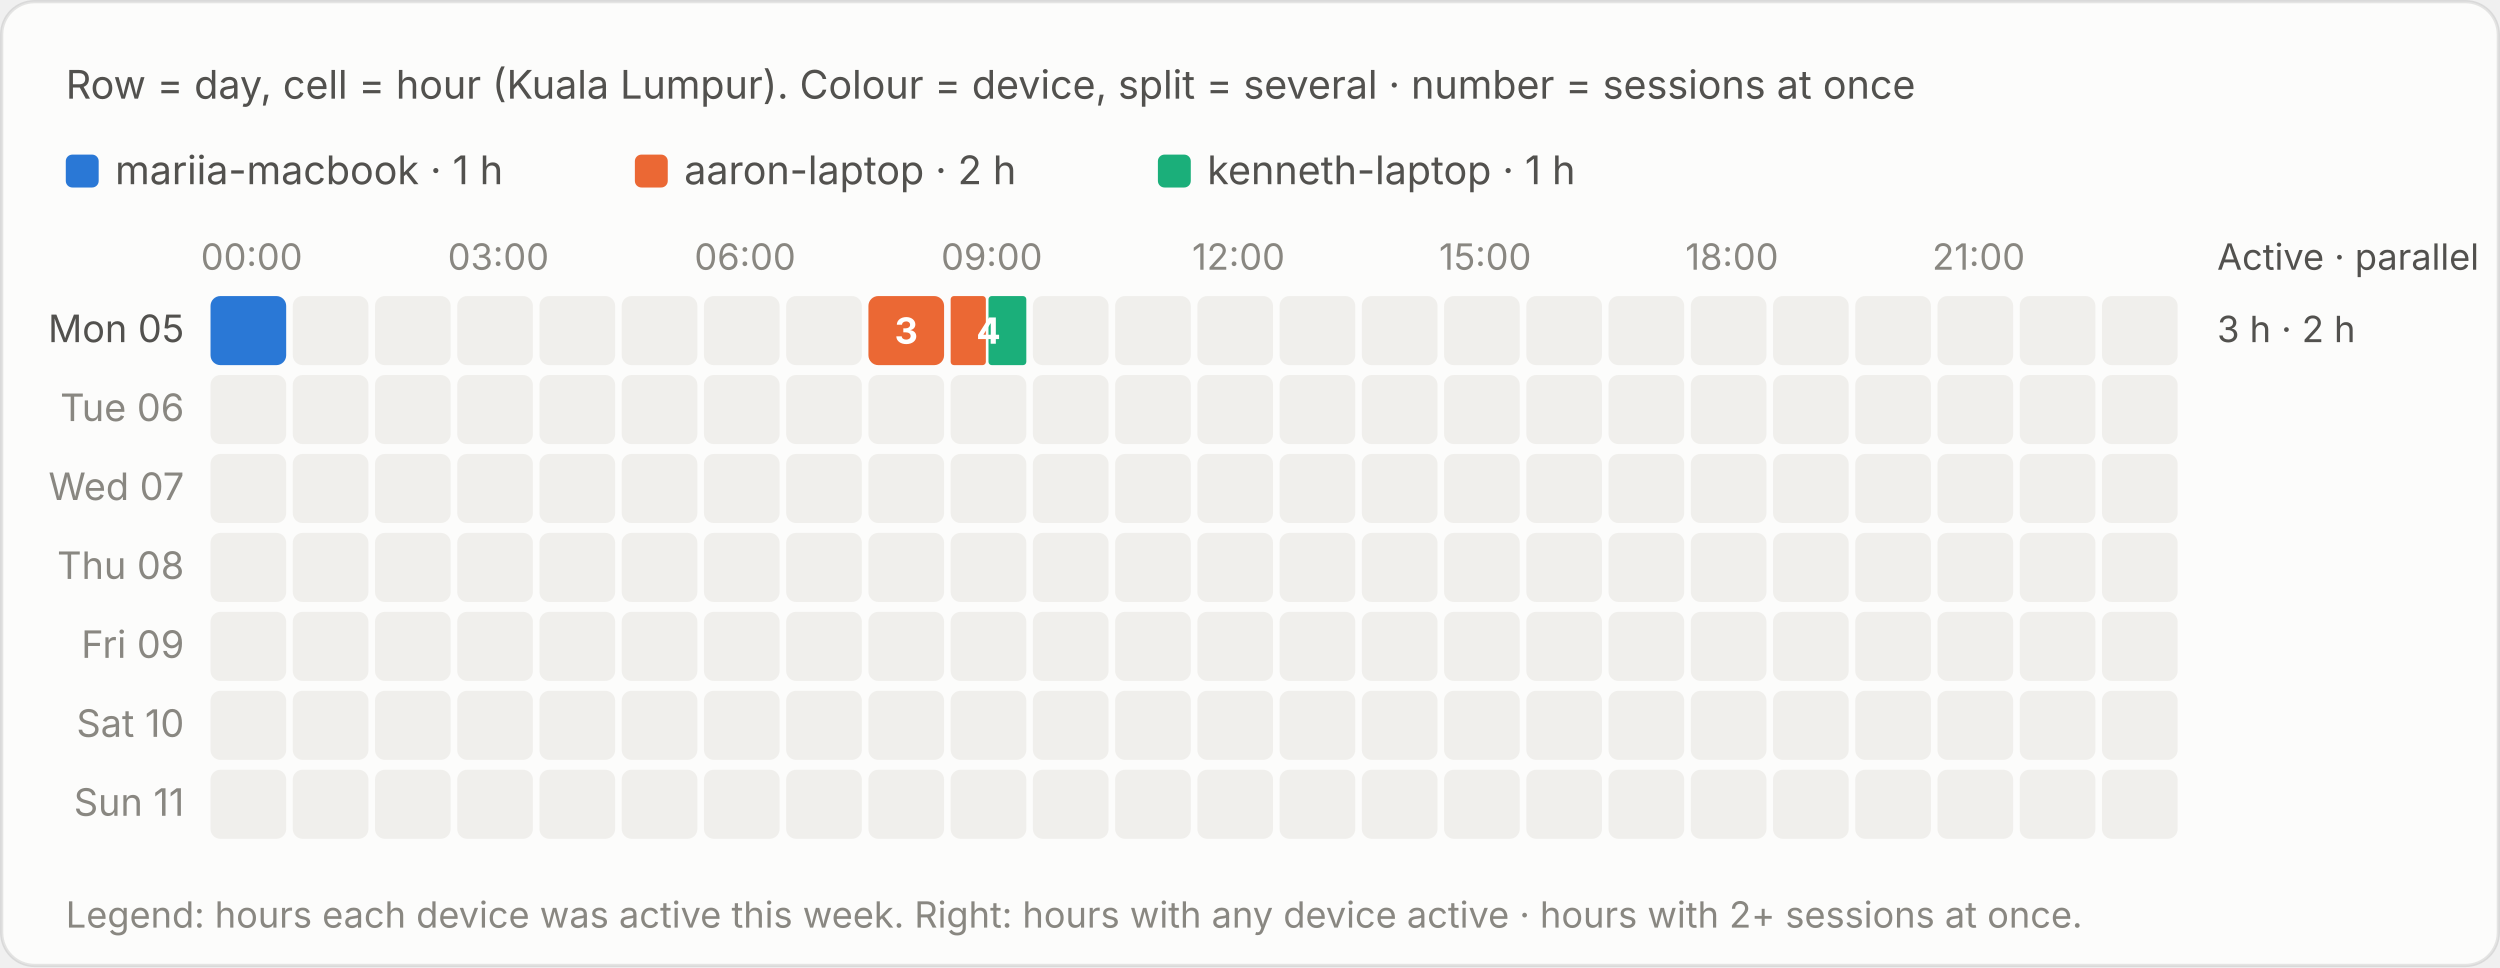
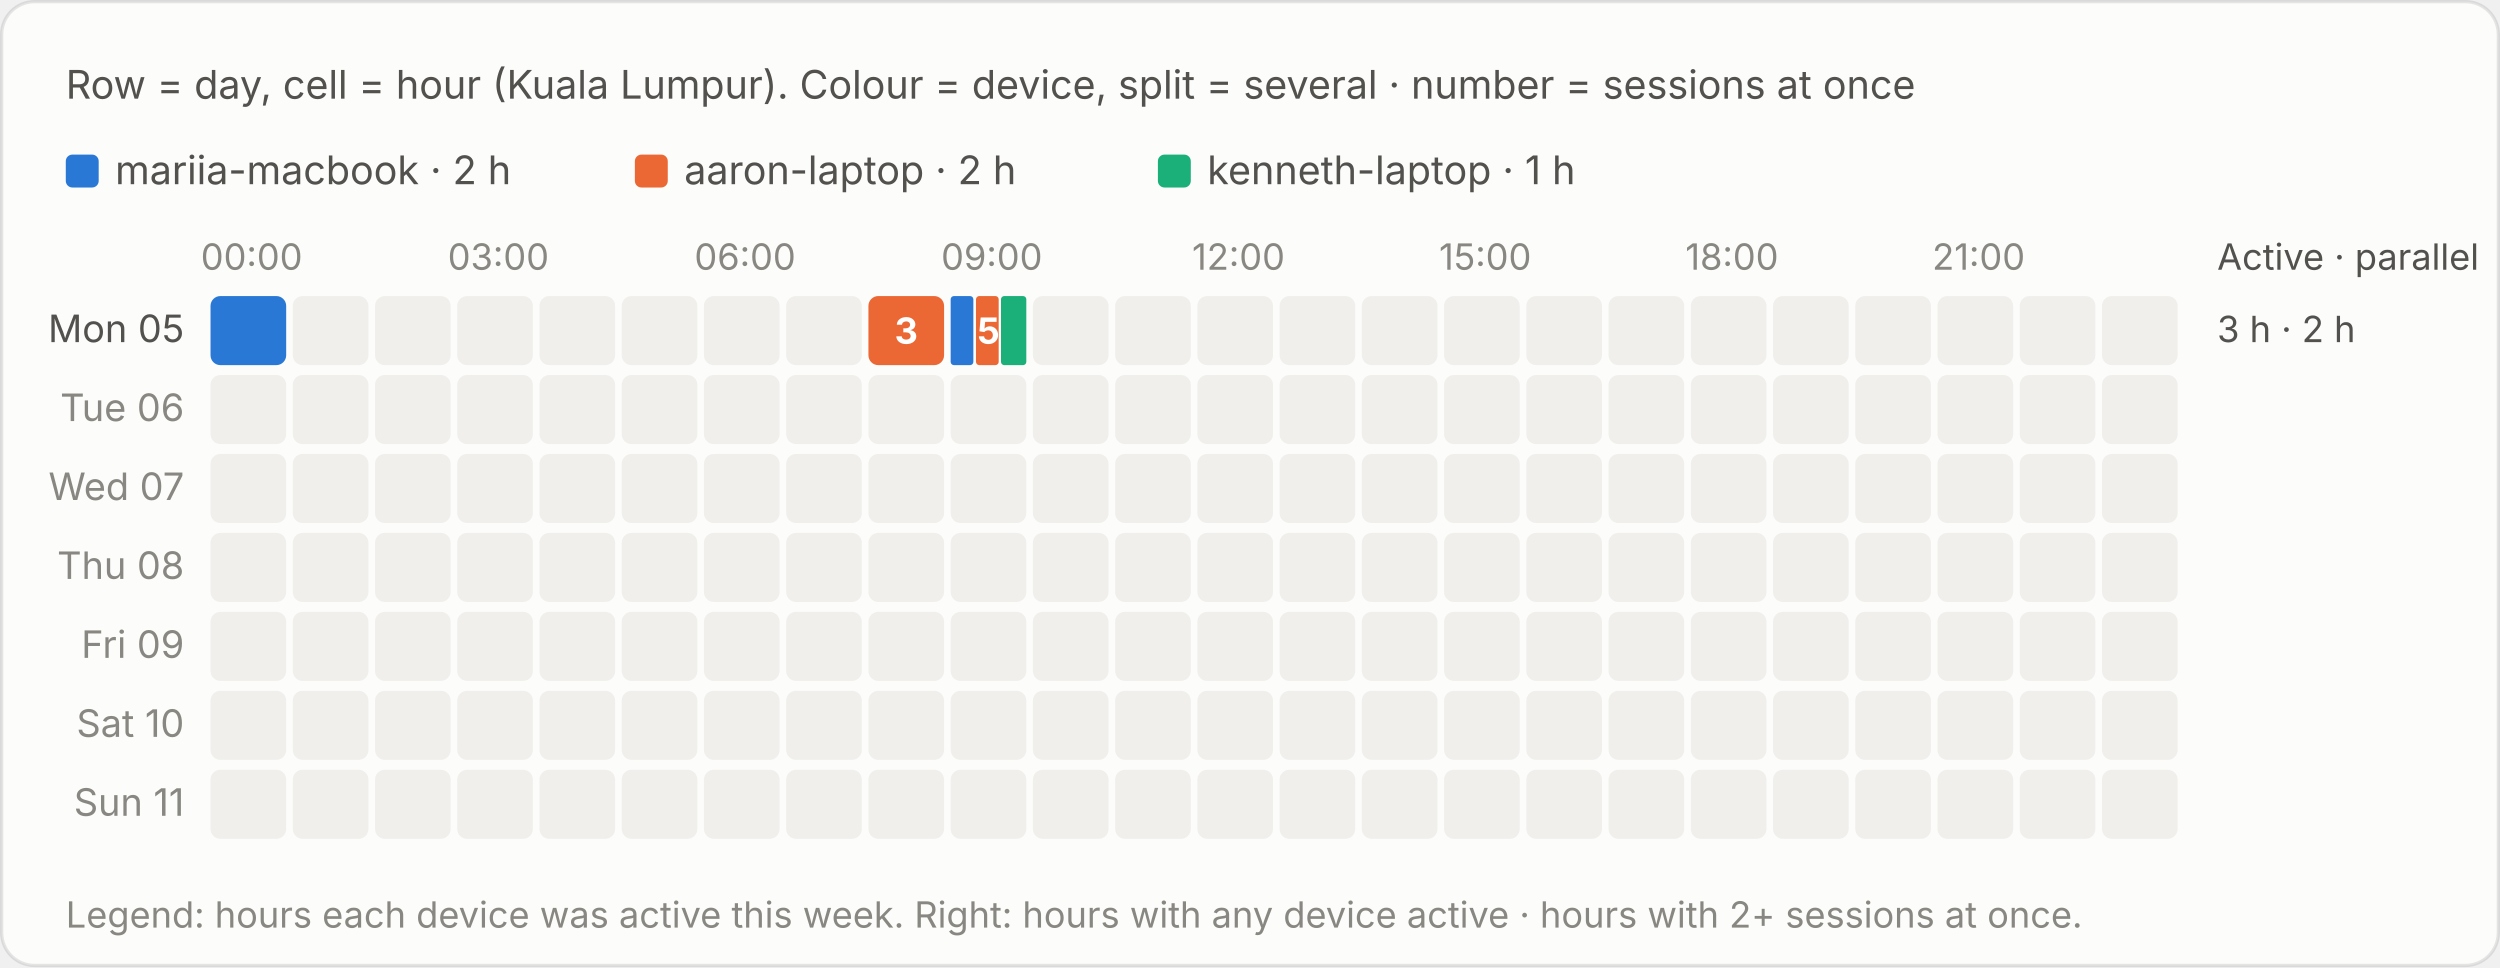
<svg xmlns="http://www.w3.org/2000/svg" viewBox="0 0 760 294" width="760" height="294" role="img" aria-label="Row = day, cell = hour (Kuala Lumpur). Colour = device, split = several · number = sessions at once">
  <style>text{font-family:system-ui,-apple-system,"Segoe UI",sans-serif;font-variant-numeric:tabular-nums}.bg{fill:#fcfcfb;stroke:rgba(11,11,11,.10)}.tp{fill:#0b0b0b}.ts{fill:#52514e}.tm{fill:#898781}.grid{stroke:#e1e0d9;stroke-width:1}.base{stroke:#c3c2b7;stroke-width:1}.so{fill:#b5b3ad}.lo{stroke:#b5b3ad}.qe{fill:#f0efec}.ring{stroke:#fcfcfb}.area{fill-opacity:.1}.s0{fill:#2a78d6}.l0{stroke:#2a78d6}.s1{fill:#eb6834}.l1{stroke:#eb6834}.s2{fill:#1baf7a}.l2{stroke:#1baf7a}.s3{fill:#eda100}.l3{stroke:#eda100}.s4{fill:#e87ba4}.l4{stroke:#e87ba4}.s5{fill:#008300}.l5{stroke:#008300}.s6{fill:#4a3aa7}.l6{stroke:#4a3aa7}.s7{fill:#e34948}.l7{stroke:#e34948}.q0{fill:#cde2fb}.q1{fill:#9ec5f4}.q2{fill:#6da7ec}.q3{fill:#3987e5}.q4{fill:#256abf}.q5{fill:#184f95}.q6{fill:#0d366b}.r0{fill:#f8d4d4}.r1{fill:#ec8f8f}.r2{fill:#c42f2f}.a0{fill:#fbe3e3}.a1{fill:#f5b8b8}.a2{fill:#ec8f8f}.a3{fill:#d65252}.a4{fill:#a82525}.tq0{fill:#0b0b0b}.tq1{fill:#0b0b0b}.tq2{fill:#0b0b0b}.tq3{fill:#ffffff}.tq4{fill:#ffffff}.tq5{fill:#ffffff}.tq6{fill:#ffffff}.tr0{fill:#0b0b0b}.tr1{fill:#0b0b0b}.tr2{fill:#ffffff}.ta0{fill:#0b0b0b}.ta1{fill:#0b0b0b}.ta2{fill:#0b0b0b}.ta3{fill:#ffffff}.ta4{fill:#ffffff}.tw{fill:#ffffff}@media (prefers-color-scheme:dark){.bg{fill:#1a1a19;stroke:rgba(255,255,255,.10)}.tp{fill:#fff}.ts{fill:#c3c2b7}.tm{fill:#898781}.grid{stroke:#2c2c2a}.base{stroke:#383835}.so{fill:#5c5b57}.lo{stroke:#5c5b57}.qe{fill:#262624}.ring{stroke:#1a1a19}.s0{fill:#3987e5}.l0{stroke:#3987e5}.s1{fill:#d95926}.l1{stroke:#d95926}.s2{fill:#199e70}.l2{stroke:#199e70}.s3{fill:#c98500}.l3{stroke:#c98500}.s4{fill:#d55181}.l4{stroke:#d55181}.s5{fill:#008300}.l5{stroke:#008300}.s6{fill:#9085e9}.l6{stroke:#9085e9}.s7{fill:#e66767}.l7{stroke:#e66767}.q0{fill:#16263a}.q1{fill:#123a66}.q2{fill:#184f95}.q3{fill:#256abf}.q4{fill:#3987e5}.q5{fill:#6da7ec}.q6{fill:#b7d3f6}.r0{fill:#4a2023}.r1{fill:#8c2c2f}.r2{fill:#e25555}.a0{fill:#3a1a1c}.a1{fill:#5e2427}.a2{fill:#8c2c2f}.a3{fill:#c43c3f}.a4{fill:#f07070}.tq0{fill:#ffffff}.tq1{fill:#ffffff}.tq2{fill:#ffffff}.tq3{fill:#ffffff}.tq4{fill:#ffffff}.tq5{fill:#0b0b0b}.tq6{fill:#0b0b0b}.tr0{fill:#ffffff}.tr1{fill:#ffffff}.tr2{fill:#ffffff}.ta0{fill:#ffffff}.ta1{fill:#ffffff}.ta2{fill:#ffffff}.ta3{fill:#ffffff}.ta4{fill:#0b0b0b}.tw{fill:#ffffff}}</style>
  <rect class="bg" x=".5" y=".5" width="759" height="293" rx="10" />
  <text class="ts" x="20" y="30" font-size="12">Row = day, cell = hour (Kuala Lumpur). Colour = device, split = several · number = sessions at once</text>
  <g transform="translate(0,-20)">
    <rect class="s0" x="20.0" y="67" width="10" height="10" rx="2" />
-     <text class="ts" x="35.0" y="76" font-size="12">mariia-macbook · 1 h</text>
+     <text class="ts" x="35.0" y="76" font-size="12">mariia-macbook · 2 h</text>
    <rect class="s1" x="193.0" y="67" width="10" height="10" rx="2" />
    <text class="ts" x="208.0" y="76" font-size="12">aaron-laptop · 2 h</text>
    <rect class="s2" x="352.0" y="67" width="10" height="10" rx="2" />
    <text class="ts" x="367.0" y="76" font-size="12">kenneth-laptop · 1 h</text>
    <text class="tm" x="76.5" y="102" font-size="11" text-anchor="middle">00:00</text>
    <text class="tm" x="151.5" y="102" font-size="11" text-anchor="middle">03:00</text>
    <text class="tm" x="226.5" y="102" font-size="11" text-anchor="middle">06:00</text>
    <text class="tm" x="301.5" y="102" font-size="11" text-anchor="middle">09:00</text>
    <text class="tm" x="376.5" y="102" font-size="11" text-anchor="middle">12:00</text>
    <text class="tm" x="451.5" y="102" font-size="11" text-anchor="middle">15:00</text>
    <text class="tm" x="526.5" y="102" font-size="11" text-anchor="middle">18:00</text>
    <text class="tm" x="601.5" y="102" font-size="11" text-anchor="middle">21:00</text>
    <text class="ts" x="674" y="102" font-size="11">Active · parallel</text>
    <text class="ts" x="56" y="124.0" font-size="11.5" text-anchor="end">Mon 05</text>
    <rect class="s0" x="64.0" y="110" width="23.0" height="21" rx="3" />
    <rect x="64.0" y="110" width="23" height="21" fill="transparent" />
    <rect class="qe" x="89.0" y="110" width="23" height="21" rx="3" />
    <rect class="qe" x="114.0" y="110" width="23" height="21" rx="3" />
    <rect class="qe" x="139.0" y="110" width="23" height="21" rx="3" />
    <rect class="qe" x="164.0" y="110" width="23" height="21" rx="3" />
    <rect class="qe" x="189.0" y="110" width="23" height="21" rx="3" />
    <rect class="qe" x="214.0" y="110" width="23" height="21" rx="3" />
    <rect class="qe" x="239.0" y="110" width="23" height="21" rx="3" />
    <rect class="s1" x="264.0" y="110" width="23.0" height="21" rx="3" />
    <rect x="264.0" y="110" width="23" height="21" fill="transparent" />
    <text class="tw" x="275.5" y="124.5" font-size="11" font-weight="700" text-anchor="middle">3</text>
-     <rect class="s1" x="289.0" y="110" width="10.7" height="21" rx="1" />
-     <rect class="s2" x="300.5" y="110" width="11.5" height="21" rx="1" />
+     <rect class="s0" x="289.0" y="110" width="6.9" height="21" rx="1" />
+     <rect class="s1" x="296.7" y="110" width="6.9" height="21" rx="1" />
+     <rect class="s2" x="304.3" y="110" width="7.7" height="21" rx="1" />
    <rect x="289.0" y="110" width="23" height="21" fill="transparent" />
-     <text class="tw" x="300.5" y="124.5" font-size="11" font-weight="700" text-anchor="middle">4</text>
+     <text class="tw" x="300.5" y="124.5" font-size="11" font-weight="700" text-anchor="middle">5</text>
    <rect class="qe" x="314.0" y="110" width="23" height="21" rx="3" />
    <rect class="qe" x="339.0" y="110" width="23" height="21" rx="3" />
    <rect class="qe" x="364.0" y="110" width="23" height="21" rx="3" />
    <rect class="qe" x="389.0" y="110" width="23" height="21" rx="3" />
    <rect class="qe" x="414.0" y="110" width="23" height="21" rx="3" />
    <rect class="qe" x="439.0" y="110" width="23" height="21" rx="3" />
    <rect class="qe" x="464.0" y="110" width="23" height="21" rx="3" />
    <rect class="qe" x="489.0" y="110" width="23" height="21" rx="3" />
    <rect class="qe" x="514.0" y="110" width="23" height="21" rx="3" />
    <rect class="qe" x="539.0" y="110" width="23" height="21" rx="3" />
    <rect class="qe" x="564.0" y="110" width="23" height="21" rx="3" />
    <rect class="qe" x="589.0" y="110" width="23" height="21" rx="3" />
    <rect class="qe" x="614.0" y="110" width="23" height="21" rx="3" />
    <rect class="qe" x="639.0" y="110" width="23" height="21" rx="3" />
    <text class="ts" x="674" y="124.0" font-size="11">3 h · 2 h</text>
    <text class="tm" x="56" y="148.0" font-size="11.5" text-anchor="end">Tue 06</text>
    <rect class="qe" x="64.0" y="134" width="23" height="21" rx="3" />
    <rect class="qe" x="89.0" y="134" width="23" height="21" rx="3" />
    <rect class="qe" x="114.0" y="134" width="23" height="21" rx="3" />
    <rect class="qe" x="139.0" y="134" width="23" height="21" rx="3" />
    <rect class="qe" x="164.0" y="134" width="23" height="21" rx="3" />
    <rect class="qe" x="189.0" y="134" width="23" height="21" rx="3" />
    <rect class="qe" x="214.0" y="134" width="23" height="21" rx="3" />
    <rect class="qe" x="239.0" y="134" width="23" height="21" rx="3" />
    <rect class="qe" x="264.0" y="134" width="23" height="21" rx="3" />
    <rect class="qe" x="289.0" y="134" width="23" height="21" rx="3" />
    <rect class="qe" x="314.0" y="134" width="23" height="21" rx="3" />
    <rect class="qe" x="339.0" y="134" width="23" height="21" rx="3" />
    <rect class="qe" x="364.0" y="134" width="23" height="21" rx="3" />
    <rect class="qe" x="389.0" y="134" width="23" height="21" rx="3" />
    <rect class="qe" x="414.0" y="134" width="23" height="21" rx="3" />
    <rect class="qe" x="439.0" y="134" width="23" height="21" rx="3" />
    <rect class="qe" x="464.0" y="134" width="23" height="21" rx="3" />
    <rect class="qe" x="489.0" y="134" width="23" height="21" rx="3" />
    <rect class="qe" x="514.0" y="134" width="23" height="21" rx="3" />
    <rect class="qe" x="539.0" y="134" width="23" height="21" rx="3" />
    <rect class="qe" x="564.0" y="134" width="23" height="21" rx="3" />
    <rect class="qe" x="589.0" y="134" width="23" height="21" rx="3" />
    <rect class="qe" x="614.0" y="134" width="23" height="21" rx="3" />
    <rect class="qe" x="639.0" y="134" width="23" height="21" rx="3" />
    <text class="ts" x="674" y="148.0" font-size="11" />
    <text class="tm" x="56" y="172.0" font-size="11.5" text-anchor="end">Wed 07</text>
    <rect class="qe" x="64.0" y="158" width="23" height="21" rx="3" />
    <rect class="qe" x="89.0" y="158" width="23" height="21" rx="3" />
    <rect class="qe" x="114.0" y="158" width="23" height="21" rx="3" />
    <rect class="qe" x="139.0" y="158" width="23" height="21" rx="3" />
    <rect class="qe" x="164.0" y="158" width="23" height="21" rx="3" />
    <rect class="qe" x="189.0" y="158" width="23" height="21" rx="3" />
    <rect class="qe" x="214.0" y="158" width="23" height="21" rx="3" />
    <rect class="qe" x="239.0" y="158" width="23" height="21" rx="3" />
    <rect class="qe" x="264.0" y="158" width="23" height="21" rx="3" />
    <rect class="qe" x="289.0" y="158" width="23" height="21" rx="3" />
    <rect class="qe" x="314.0" y="158" width="23" height="21" rx="3" />
    <rect class="qe" x="339.0" y="158" width="23" height="21" rx="3" />
    <rect class="qe" x="364.0" y="158" width="23" height="21" rx="3" />
    <rect class="qe" x="389.0" y="158" width="23" height="21" rx="3" />
    <rect class="qe" x="414.0" y="158" width="23" height="21" rx="3" />
    <rect class="qe" x="439.0" y="158" width="23" height="21" rx="3" />
    <rect class="qe" x="464.0" y="158" width="23" height="21" rx="3" />
    <rect class="qe" x="489.0" y="158" width="23" height="21" rx="3" />
    <rect class="qe" x="514.0" y="158" width="23" height="21" rx="3" />
    <rect class="qe" x="539.0" y="158" width="23" height="21" rx="3" />
    <rect class="qe" x="564.0" y="158" width="23" height="21" rx="3" />
    <rect class="qe" x="589.0" y="158" width="23" height="21" rx="3" />
    <rect class="qe" x="614.0" y="158" width="23" height="21" rx="3" />
    <rect class="qe" x="639.0" y="158" width="23" height="21" rx="3" />
    <text class="ts" x="674" y="172.0" font-size="11" />
    <text class="tm" x="56" y="196.0" font-size="11.5" text-anchor="end">Thu 08</text>
    <rect class="qe" x="64.0" y="182" width="23" height="21" rx="3" />
    <rect class="qe" x="89.0" y="182" width="23" height="21" rx="3" />
    <rect class="qe" x="114.0" y="182" width="23" height="21" rx="3" />
    <rect class="qe" x="139.0" y="182" width="23" height="21" rx="3" />
    <rect class="qe" x="164.0" y="182" width="23" height="21" rx="3" />
    <rect class="qe" x="189.0" y="182" width="23" height="21" rx="3" />
    <rect class="qe" x="214.0" y="182" width="23" height="21" rx="3" />
    <rect class="qe" x="239.0" y="182" width="23" height="21" rx="3" />
    <rect class="qe" x="264.0" y="182" width="23" height="21" rx="3" />
    <rect class="qe" x="289.0" y="182" width="23" height="21" rx="3" />
    <rect class="qe" x="314.0" y="182" width="23" height="21" rx="3" />
    <rect class="qe" x="339.0" y="182" width="23" height="21" rx="3" />
    <rect class="qe" x="364.0" y="182" width="23" height="21" rx="3" />
    <rect class="qe" x="389.0" y="182" width="23" height="21" rx="3" />
    <rect class="qe" x="414.0" y="182" width="23" height="21" rx="3" />
    <rect class="qe" x="439.0" y="182" width="23" height="21" rx="3" />
    <rect class="qe" x="464.0" y="182" width="23" height="21" rx="3" />
    <rect class="qe" x="489.0" y="182" width="23" height="21" rx="3" />
    <rect class="qe" x="514.0" y="182" width="23" height="21" rx="3" />
    <rect class="qe" x="539.0" y="182" width="23" height="21" rx="3" />
    <rect class="qe" x="564.0" y="182" width="23" height="21" rx="3" />
    <rect class="qe" x="589.0" y="182" width="23" height="21" rx="3" />
    <rect class="qe" x="614.0" y="182" width="23" height="21" rx="3" />
    <rect class="qe" x="639.0" y="182" width="23" height="21" rx="3" />
    <text class="ts" x="674" y="196.0" font-size="11" />
    <text class="tm" x="56" y="220.0" font-size="11.5" text-anchor="end">Fri 09</text>
    <rect class="qe" x="64.0" y="206" width="23" height="21" rx="3" />
    <rect class="qe" x="89.0" y="206" width="23" height="21" rx="3" />
    <rect class="qe" x="114.0" y="206" width="23" height="21" rx="3" />
    <rect class="qe" x="139.0" y="206" width="23" height="21" rx="3" />
    <rect class="qe" x="164.0" y="206" width="23" height="21" rx="3" />
    <rect class="qe" x="189.0" y="206" width="23" height="21" rx="3" />
    <rect class="qe" x="214.0" y="206" width="23" height="21" rx="3" />
    <rect class="qe" x="239.0" y="206" width="23" height="21" rx="3" />
    <rect class="qe" x="264.0" y="206" width="23" height="21" rx="3" />
    <rect class="qe" x="289.0" y="206" width="23" height="21" rx="3" />
    <rect class="qe" x="314.0" y="206" width="23" height="21" rx="3" />
    <rect class="qe" x="339.0" y="206" width="23" height="21" rx="3" />
    <rect class="qe" x="364.0" y="206" width="23" height="21" rx="3" />
    <rect class="qe" x="389.0" y="206" width="23" height="21" rx="3" />
    <rect class="qe" x="414.0" y="206" width="23" height="21" rx="3" />
    <rect class="qe" x="439.0" y="206" width="23" height="21" rx="3" />
    <rect class="qe" x="464.0" y="206" width="23" height="21" rx="3" />
    <rect class="qe" x="489.0" y="206" width="23" height="21" rx="3" />
    <rect class="qe" x="514.0" y="206" width="23" height="21" rx="3" />
    <rect class="qe" x="539.0" y="206" width="23" height="21" rx="3" />
    <rect class="qe" x="564.0" y="206" width="23" height="21" rx="3" />
    <rect class="qe" x="589.0" y="206" width="23" height="21" rx="3" />
    <rect class="qe" x="614.0" y="206" width="23" height="21" rx="3" />
    <rect class="qe" x="639.0" y="206" width="23" height="21" rx="3" />
    <text class="ts" x="674" y="220.0" font-size="11" />
    <text class="tm" x="56" y="244.0" font-size="11.5" text-anchor="end">Sat 10</text>
    <rect class="qe" x="64.0" y="230" width="23" height="21" rx="3" />
    <rect class="qe" x="89.0" y="230" width="23" height="21" rx="3" />
    <rect class="qe" x="114.0" y="230" width="23" height="21" rx="3" />
    <rect class="qe" x="139.0" y="230" width="23" height="21" rx="3" />
    <rect class="qe" x="164.0" y="230" width="23" height="21" rx="3" />
    <rect class="qe" x="189.0" y="230" width="23" height="21" rx="3" />
    <rect class="qe" x="214.0" y="230" width="23" height="21" rx="3" />
    <rect class="qe" x="239.0" y="230" width="23" height="21" rx="3" />
    <rect class="qe" x="264.0" y="230" width="23" height="21" rx="3" />
    <rect class="qe" x="289.0" y="230" width="23" height="21" rx="3" />
    <rect class="qe" x="314.0" y="230" width="23" height="21" rx="3" />
    <rect class="qe" x="339.0" y="230" width="23" height="21" rx="3" />
    <rect class="qe" x="364.0" y="230" width="23" height="21" rx="3" />
    <rect class="qe" x="389.0" y="230" width="23" height="21" rx="3" />
    <rect class="qe" x="414.0" y="230" width="23" height="21" rx="3" />
    <rect class="qe" x="439.0" y="230" width="23" height="21" rx="3" />
    <rect class="qe" x="464.0" y="230" width="23" height="21" rx="3" />
    <rect class="qe" x="489.0" y="230" width="23" height="21" rx="3" />
    <rect class="qe" x="514.0" y="230" width="23" height="21" rx="3" />
    <rect class="qe" x="539.0" y="230" width="23" height="21" rx="3" />
    <rect class="qe" x="564.0" y="230" width="23" height="21" rx="3" />
    <rect class="qe" x="589.0" y="230" width="23" height="21" rx="3" />
    <rect class="qe" x="614.0" y="230" width="23" height="21" rx="3" />
    <rect class="qe" x="639.0" y="230" width="23" height="21" rx="3" />
    <text class="ts" x="674" y="244.0" font-size="11" />
    <text class="tm" x="56" y="268.0" font-size="11.5" text-anchor="end">Sun 11</text>
    <rect class="qe" x="64.0" y="254" width="23" height="21" rx="3" />
    <rect class="qe" x="89.0" y="254" width="23" height="21" rx="3" />
    <rect class="qe" x="114.0" y="254" width="23" height="21" rx="3" />
    <rect class="qe" x="139.0" y="254" width="23" height="21" rx="3" />
    <rect class="qe" x="164.0" y="254" width="23" height="21" rx="3" />
    <rect class="qe" x="189.0" y="254" width="23" height="21" rx="3" />
    <rect class="qe" x="214.0" y="254" width="23" height="21" rx="3" />
    <rect class="qe" x="239.0" y="254" width="23" height="21" rx="3" />
    <rect class="qe" x="264.0" y="254" width="23" height="21" rx="3" />
    <rect class="qe" x="289.0" y="254" width="23" height="21" rx="3" />
    <rect class="qe" x="314.0" y="254" width="23" height="21" rx="3" />
    <rect class="qe" x="339.0" y="254" width="23" height="21" rx="3" />
    <rect class="qe" x="364.0" y="254" width="23" height="21" rx="3" />
    <rect class="qe" x="389.0" y="254" width="23" height="21" rx="3" />
    <rect class="qe" x="414.0" y="254" width="23" height="21" rx="3" />
    <rect class="qe" x="439.0" y="254" width="23" height="21" rx="3" />
    <rect class="qe" x="464.0" y="254" width="23" height="21" rx="3" />
    <rect class="qe" x="489.0" y="254" width="23" height="21" rx="3" />
    <rect class="qe" x="514.0" y="254" width="23" height="21" rx="3" />
    <rect class="qe" x="539.0" y="254" width="23" height="21" rx="3" />
    <rect class="qe" x="564.0" y="254" width="23" height="21" rx="3" />
    <rect class="qe" x="589.0" y="254" width="23" height="21" rx="3" />
    <rect class="qe" x="614.0" y="254" width="23" height="21" rx="3" />
    <rect class="qe" x="639.0" y="254" width="23" height="21" rx="3" />
    <text class="ts" x="674" y="268.0" font-size="11" />
    <text class="tm" x="20" y="302" font-size="11">Legend: hours each device was active this week. Right: hours with any device active · hours with 2+ sessions at once.</text>
  </g>
</svg>
